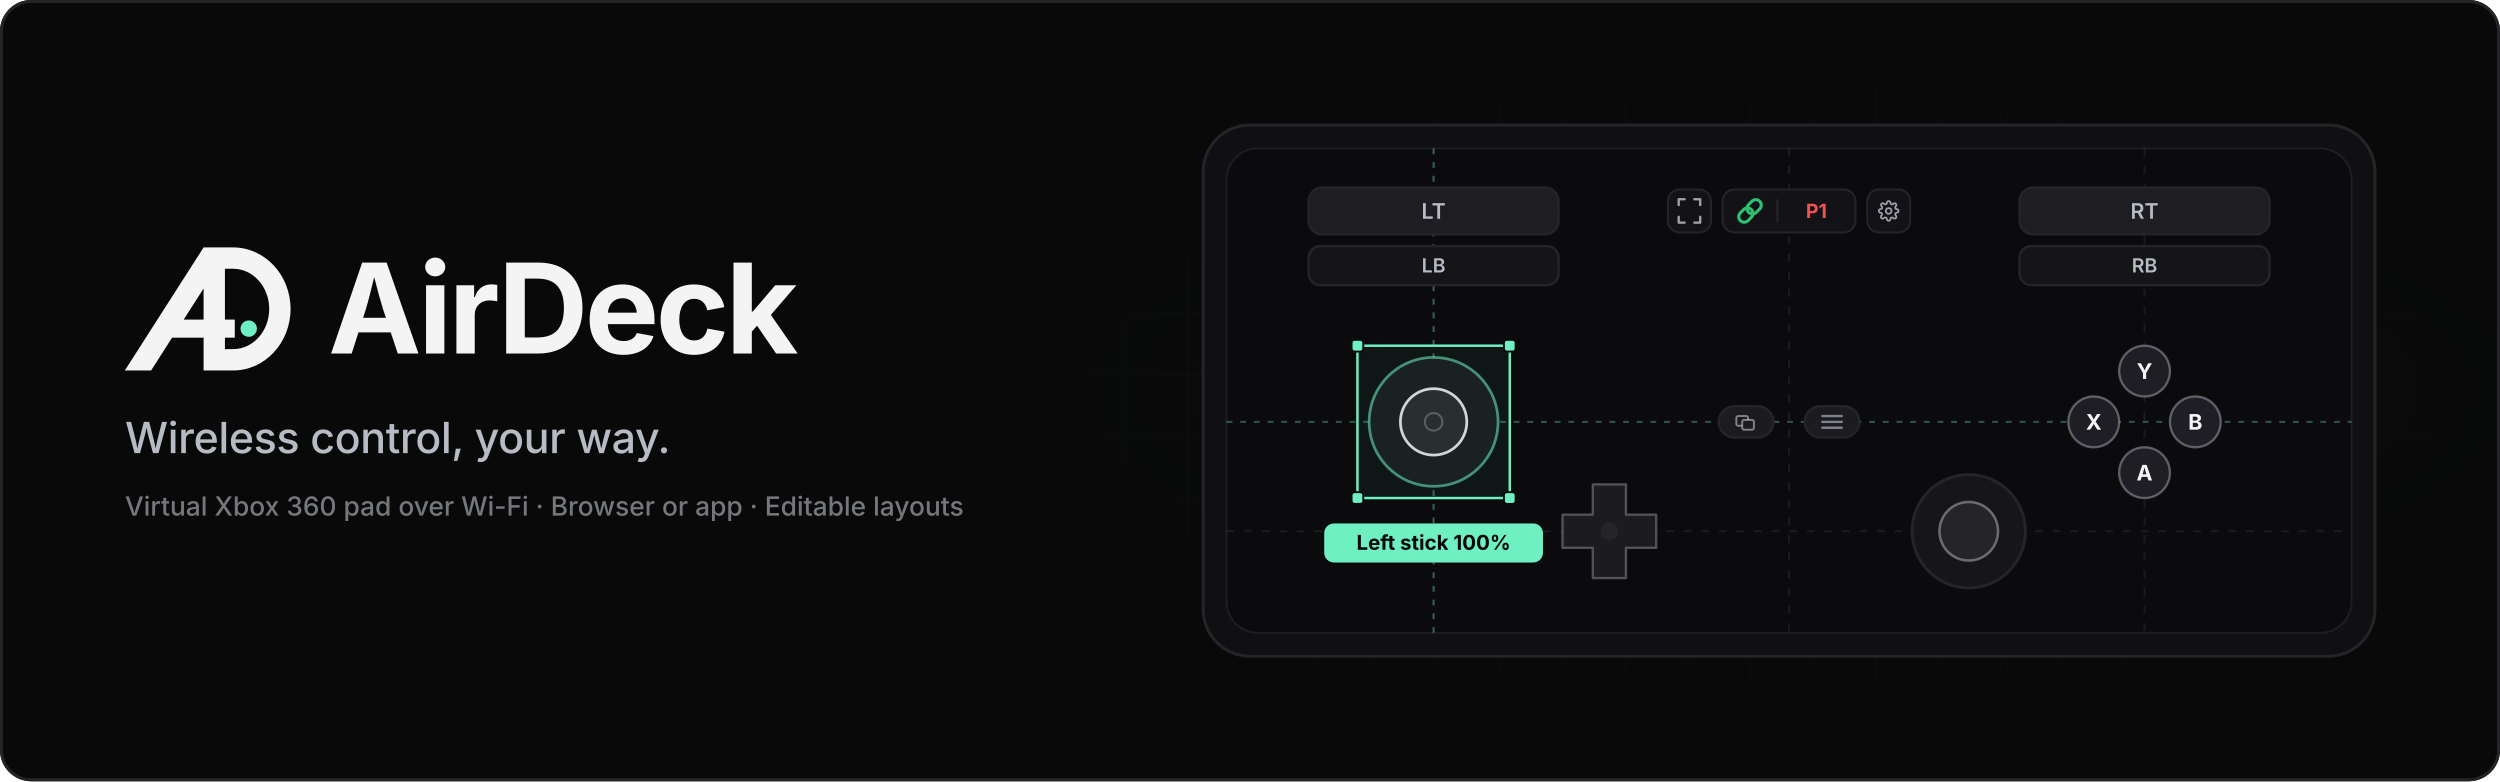
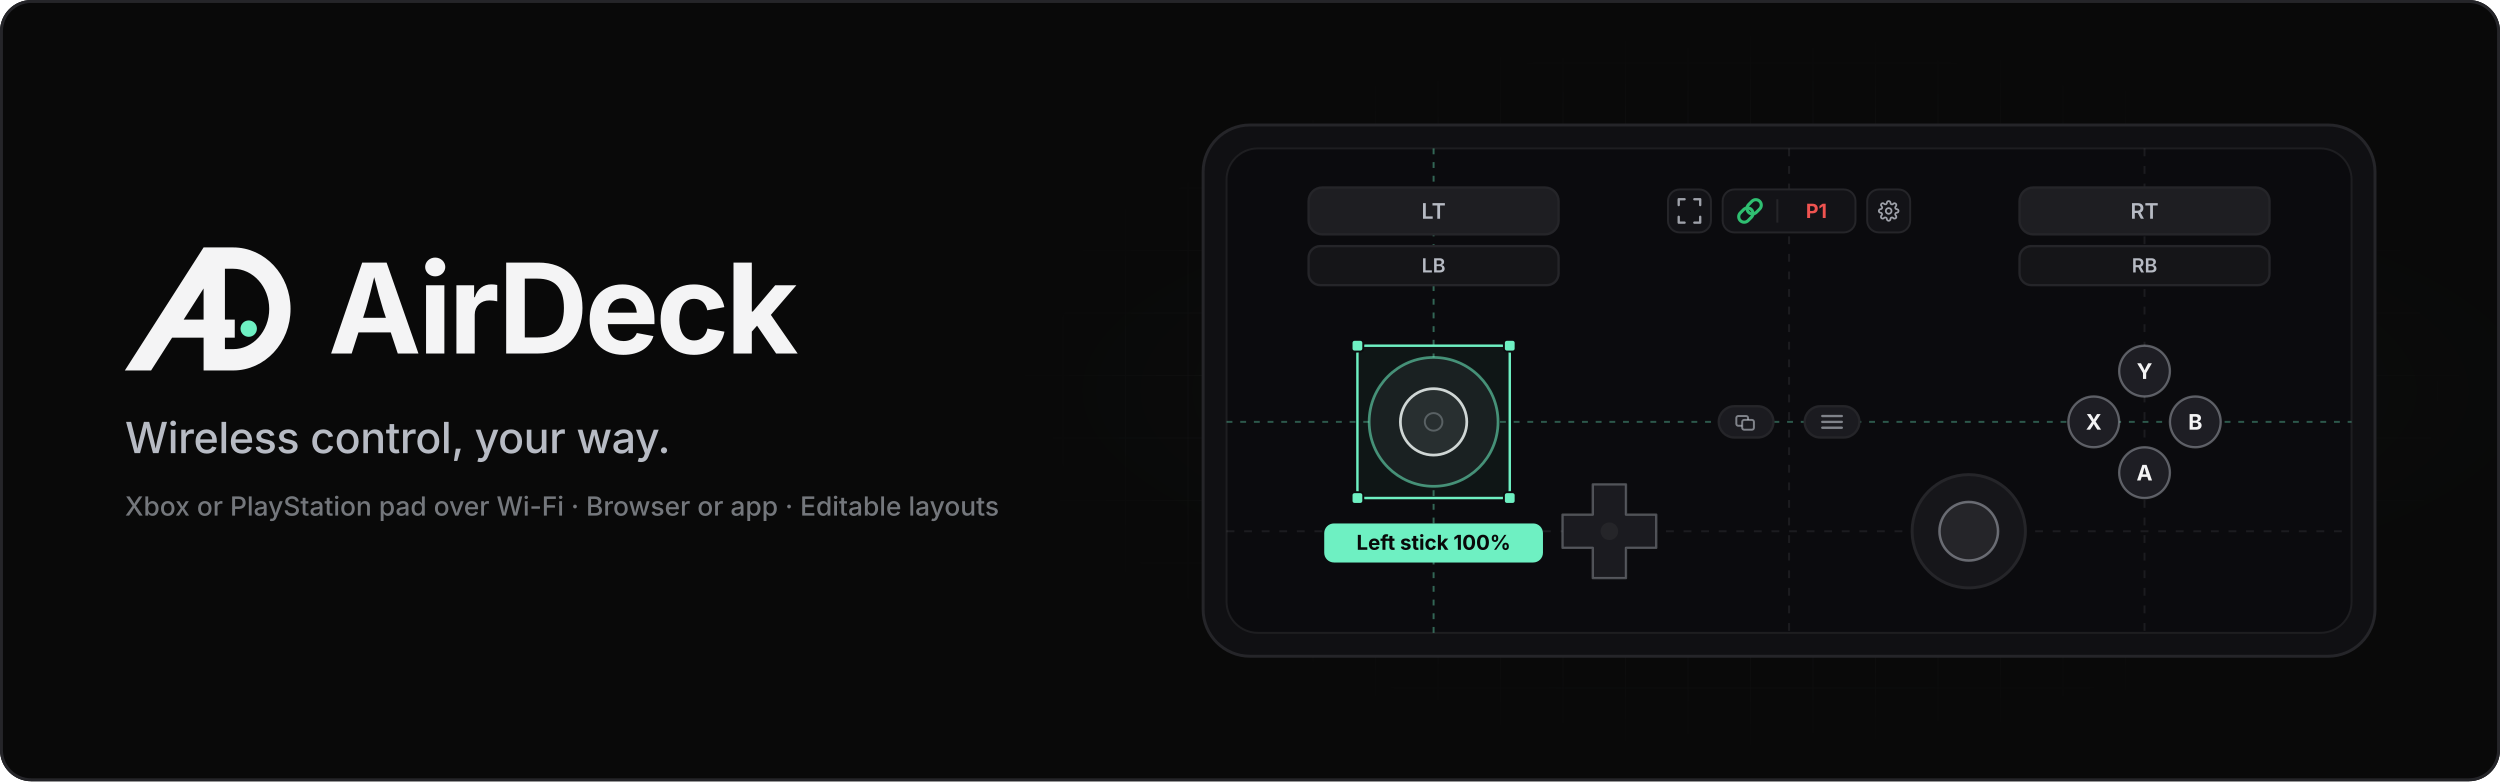
<svg xmlns="http://www.w3.org/2000/svg" viewBox="0 0 1280 400" width="1280" height="400" role="img" aria-label="AirDeck: wireless control, your way. A phone controller layout editor.">
  <defs>
    <pattern id="cg-grid" width="32" height="32" patternUnits="userSpaceOnUse">
      <path d="M 32 0 L 0 0 0 32" fill="none" stroke="#B7BBC4" stroke-width="0.75" />
    </pattern>
    <radialGradient id="cg-grid-fade" cx="50%" cy="50%" r="50%">
      <stop offset="0%" stop-color="#fff" stop-opacity="0.10" />
      <stop offset="62%" stop-color="#fff" stop-opacity="0.05" />
      <stop offset="100%" stop-color="#fff" stop-opacity="0" />
    </radialGradient>
    <mask id="cg-gridmask">
      <rect x="520" y="16" width="744" height="368" fill="url(#cg-grid-fade)" />
    </mask>
    <radialGradient id="cg-mint-glow" cx="72%" cy="50%" r="34%">
      <stop offset="0%" stop-color="#6EF0C2" stop-opacity="0.07" />
      <stop offset="100%" stop-color="#090909" stop-opacity="0" />
    </radialGradient>
  </defs>
  <rect width="1280" height="400" rx="16" fill="#090909" />
  <rect x="520" y="16" width="744" height="368" fill="url(#cg-grid)" mask="url(#cg-gridmask)" />
  <rect width="1280" height="400" rx="16" fill="url(#cg-mint-glow)" />
  <rect x="0.75" y="0.75" width="1278.5" height="398.5" rx="15.25" fill="none" stroke="#252529" stroke-width="1.5" />
  <g transform="translate(64, 126)">
    <g transform="translate(-11, -22) scale(0.42)">
      <path fill="#F4F4F5" fill-rule="evenodd" d="M 26 204 L 122 54 L 158 54 A 70 75 0 0 1 228 129 A 70 75 0 0 1 158 204 L 122 204 L 122 164 L 83.6 164 L 58 204 Z M 122 104 L 97.7 142 L 122 142 Z M 148 80 L 158 80 A 44 49 0 0 1 202 129 A 44 49 0 0 1 158 178 L 148 178 L 148 164 L 160 164 L 160 142 L 148 142 Z" />
      <path fill="#6EF0C2" d="M 167 153 A 10 10 0 1 0 187 153 A 10 10 0 1 0 167 153 Z" />
    </g>
    <text x="104" y="55" fill="#F4F4F5" font-family="'Space Grotesk','Inter','Segoe UI',system-ui,sans-serif" font-size="64" font-weight="700" letter-spacing="-1.8">AirDeck</text>
  </g>
  <text x="64" y="232" fill="#B7BBC4" font-family="'Space Grotesk','Inter','Segoe UI',system-ui,sans-serif" font-size="22" font-weight="500" letter-spacing="-0.2">Wireless control, your way.</text>
-   <text x="64" y="264" fill="#B7BBC4" fill-opacity="0.62" font-family="'Space Grotesk','Inter','Segoe UI',system-ui,sans-serif" font-size="13.5" font-weight="500">Virtual Xbox 360 pad over Wi-Fi  ·  Browser or app  ·  Editable layouts</text>
+   <text x="64" y="264" fill="#B7BBC4" fill-opacity="0.62" font-family="'Space Grotesk','Inter','Segoe UI',system-ui,sans-serif" font-size="13.5" font-weight="500">Xbox or PlayStation pad over Wi-Fi  ·  Browser or app  ·  Editable layouts</text>
  <g transform="translate(616, 64)">
    <rect x="0" y="0" width="600" height="272" rx="24" fill="#101013" stroke="#252529" stroke-width="1.5" />
    <rect x="12" y="12" width="576" height="248" rx="16" fill="#0B0B0E" stroke="#252529" stroke-opacity="0.7" stroke-width="1" />
    <line x1="300" y1="12" x2="300" y2="260" stroke="#B7BBC4" stroke-opacity="0.10" stroke-width="1" stroke-dasharray="4 5" />
    <line x1="12" y1="208" x2="588" y2="208" stroke="#B7BBC4" stroke-opacity="0.10" stroke-width="1" stroke-dasharray="4 5" />
    <line x1="482" y1="12" x2="482" y2="260" stroke="#B7BBC4" stroke-opacity="0.10" stroke-width="1" stroke-dasharray="4 5" />
    <line x1="118" y1="12" x2="118" y2="260" stroke="#6EF0C2" stroke-opacity="0.40" stroke-width="1" stroke-dasharray="3 4" />
    <line x1="12" y1="152" x2="588" y2="152" stroke="#6EF0C2" stroke-opacity="0.34" stroke-width="1" stroke-dasharray="3 4" />
    <g transform="translate(300, 44)" fill="none">
      <rect x="-62" y="-11" width="22" height="22" rx="6" fill="#131317" stroke="#252529" stroke-width="1" />
      <path d="M-56.5 -3V-6H-53.5M-48.5 -6H-45.5V-3M-45.5 3V6H-48.5M-53.5 6H-56.5V3" stroke="#B7BBC4" stroke-opacity="0.85" stroke-width="1.2" stroke-linecap="round" stroke-linejoin="round" />
      <rect x="-34" y="-11" width="68" height="22" rx="6" fill="#131317" stroke="#252529" stroke-width="1" />
      <line x1="-6" y1="-6" x2="-6" y2="6" stroke="#252529" stroke-width="1" />
      <g transform="rotate(-45 -20 0)" stroke="#2FBF71" stroke-width="1.6">
        <rect x="-27" y="-2.8" width="8" height="5.6" rx="2.8" />
        <rect x="-21" y="-2.8" width="8" height="5.6" rx="2.8" />
      </g>
      <text x="14" y="3.6" text-anchor="middle" fill="#EF5350" font-family="'Space Grotesk','Inter','Segoe UI',system-ui,sans-serif" font-size="10" font-weight="700">P1</text>
      <rect x="40" y="-11" width="22" height="22" rx="6" fill="#131317" stroke="#252529" stroke-width="1" />
      <g transform="translate(45.5 -5.5) scale(0.4583)" stroke="#B7BBC4" stroke-opacity="0.85" stroke-width="2" stroke-linecap="round" stroke-linejoin="round">
        <circle cx="12" cy="12" r="3.2" />
        <path d="M19.4 15a1.7 1.7 0 0 0 .3 1.9l.1.1a2 2 0 1 1-2.8 2.8l-.1-.1a1.7 1.7 0 0 0-1.9-.3 1.7 1.7 0 0 0-1 1.5V21a2 2 0 1 1-4 0v-.1a1.7 1.7 0 0 0-1.1-1.5 1.7 1.7 0 0 0-1.9.3l-.1.1a2 2 0 1 1-2.8-2.8l.1-.1a1.7 1.7 0 0 0 .3-1.9 1.7 1.7 0 0 0-1.5-1H3a2 2 0 1 1 0-4h.1a1.7 1.7 0 0 0 1.5-1.1 1.7 1.7 0 0 0-.3-1.9l-.1-.1a2 2 0 1 1 2.8-2.8l.1.1a1.7 1.7 0 0 0 1.9.3H9a1.7 1.7 0 0 0 1-1.5V3a2 2 0 1 1 4 0v.1a1.7 1.7 0 0 0 1 1.5 1.7 1.7 0 0 0 1.9-.3l.1-.1a2 2 0 1 1 2.8 2.8l-.1.1a1.7 1.7 0 0 0-.3 1.9V9a1.7 1.7 0 0 0 1.5 1H21a2 2 0 1 1 0 4h-.1a1.7 1.7 0 0 0-1.5 1z" />
      </g>
    </g>
    <g font-family="'Space Grotesk','Inter','Segoe UI',system-ui,sans-serif" font-weight="600" text-anchor="middle" fill="#B7BBC4">
      <rect x="54" y="32" width="128" height="24" rx="7" fill="#1E1E22" stroke="#252529" stroke-width="1.2" />
      <text x="118" y="48" font-size="11">LT</text>
      <rect x="54" y="62" width="128" height="20" rx="6" fill="#151518" stroke="#252529" stroke-width="1.2" />
      <text x="118" y="75.5" font-size="10">LB</text>
      <rect x="418" y="32" width="128" height="24" rx="7" fill="#1E1E22" stroke="#252529" stroke-width="1.2" />
      <text x="482" y="48" font-size="11">RT</text>
      <rect x="418" y="62" width="128" height="20" rx="6" fill="#151518" stroke="#252529" stroke-width="1.2" />
      <text x="482" y="75.5" font-size="10">RB</text>
    </g>
    <g>
      <rect x="264" y="144" width="28" height="16" rx="8" fill="#1B1B20" stroke="#252529" stroke-width="1.2" />
      <rect x="273" y="149" width="6" height="5" rx="1" fill="none" stroke="#B7BBC4" stroke-opacity="0.65" stroke-width="1" />
      <rect x="276" y="151" width="6" height="5" rx="1" fill="#1B1B20" stroke="#B7BBC4" stroke-opacity="0.65" stroke-width="1" />
      <rect x="308" y="144" width="28" height="16" rx="8" fill="#1B1B20" stroke="#252529" stroke-width="1.2" />
      <path d="M 317 149 H 327 M 317 152 H 327 M 317 155 H 327" stroke="#B7BBC4" stroke-opacity="0.65" stroke-width="1.2" stroke-linecap="round" />
    </g>
    <g transform="translate(118, 152)">
      <circle r="33" fill="#16161A" stroke="#6EF0C2" stroke-opacity="0.55" stroke-width="1.4" />
      <circle r="17" fill="#252529" stroke="#F4F4F5" stroke-opacity="0.85" stroke-width="1.4" />
      <circle r="4.5" fill="none" stroke="#B7BBC4" stroke-opacity="0.35" stroke-width="1" />
      <rect x="-39" y="-39" width="78" height="78" rx="4" fill="#6EF0C2" fill-opacity="0.05" stroke="#6EF0C2" stroke-width="1.25" />
      <rect x="-42" y="-42" width="6" height="6" rx="1.5" fill="#6EF0C2" stroke="#0B0B0E" stroke-width="1" />
      <rect x="36" y="-42" width="6" height="6" rx="1.5" fill="#6EF0C2" stroke="#0B0B0E" stroke-width="1" />
      <rect x="-42" y="36" width="6" height="6" rx="1.5" fill="#6EF0C2" stroke="#0B0B0E" stroke-width="1" />
      <rect x="36" y="36" width="6" height="6" rx="1.5" fill="#6EF0C2" stroke="#0B0B0E" stroke-width="1" />
    </g>
    <g transform="translate(62, 204)">
      <rect width="112" height="20" rx="5" fill="#6EF0C2" />
      <text x="56" y="13.5" text-anchor="middle" fill="#090909" font-family="'Space Grotesk','Inter','Segoe UI',system-ui,sans-serif" font-size="10.5" font-weight="700">Left stick  100%</text>
    </g>
    <g transform="translate(208, 208)">
      <path d="M -8.5 -24 H 8.5 V -8.5 H 24 V 8.5 H 8.5 V 24 H -8.5 V 8.5 H -24 V -8.5 H -8.5 Z" fill="#1B1B20" stroke="#B7BBC4" stroke-opacity="0.38" stroke-width="1.2" stroke-linejoin="round" />
      <circle r="4.5" fill="#252529" />
    </g>
    <g transform="translate(392, 208)">
      <circle r="29" fill="#16161A" stroke="#252529" stroke-width="1.5" />
      <circle r="15" fill="#252529" stroke="#B7BBC4" stroke-opacity="0.5" stroke-width="1.3" />
    </g>
    <g transform="translate(482, 152)" font-family="'Space Grotesk','Inter','Segoe UI',system-ui,sans-serif" font-size="11" font-weight="700" text-anchor="middle" fill="#F4F4F5">
      <circle cy="-26" r="13" fill="#1E1E24" stroke="#B7BBC4" stroke-opacity="0.45" stroke-width="1.2" />
      <circle cx="26" r="13" fill="#1E1E24" stroke="#B7BBC4" stroke-opacity="0.45" stroke-width="1.2" />
      <circle cy="26" r="13" fill="#1E1E24" stroke="#B7BBC4" stroke-opacity="0.45" stroke-width="1.2" />
      <circle cx="-26" r="13" fill="#1E1E24" stroke="#B7BBC4" stroke-opacity="0.45" stroke-width="1.2" />
      <text y="-22">Y</text>
      <text x="26" y="4">B</text>
      <text y="30">A</text>
      <text x="-26" y="4">X</text>
    </g>
  </g>
</svg>
